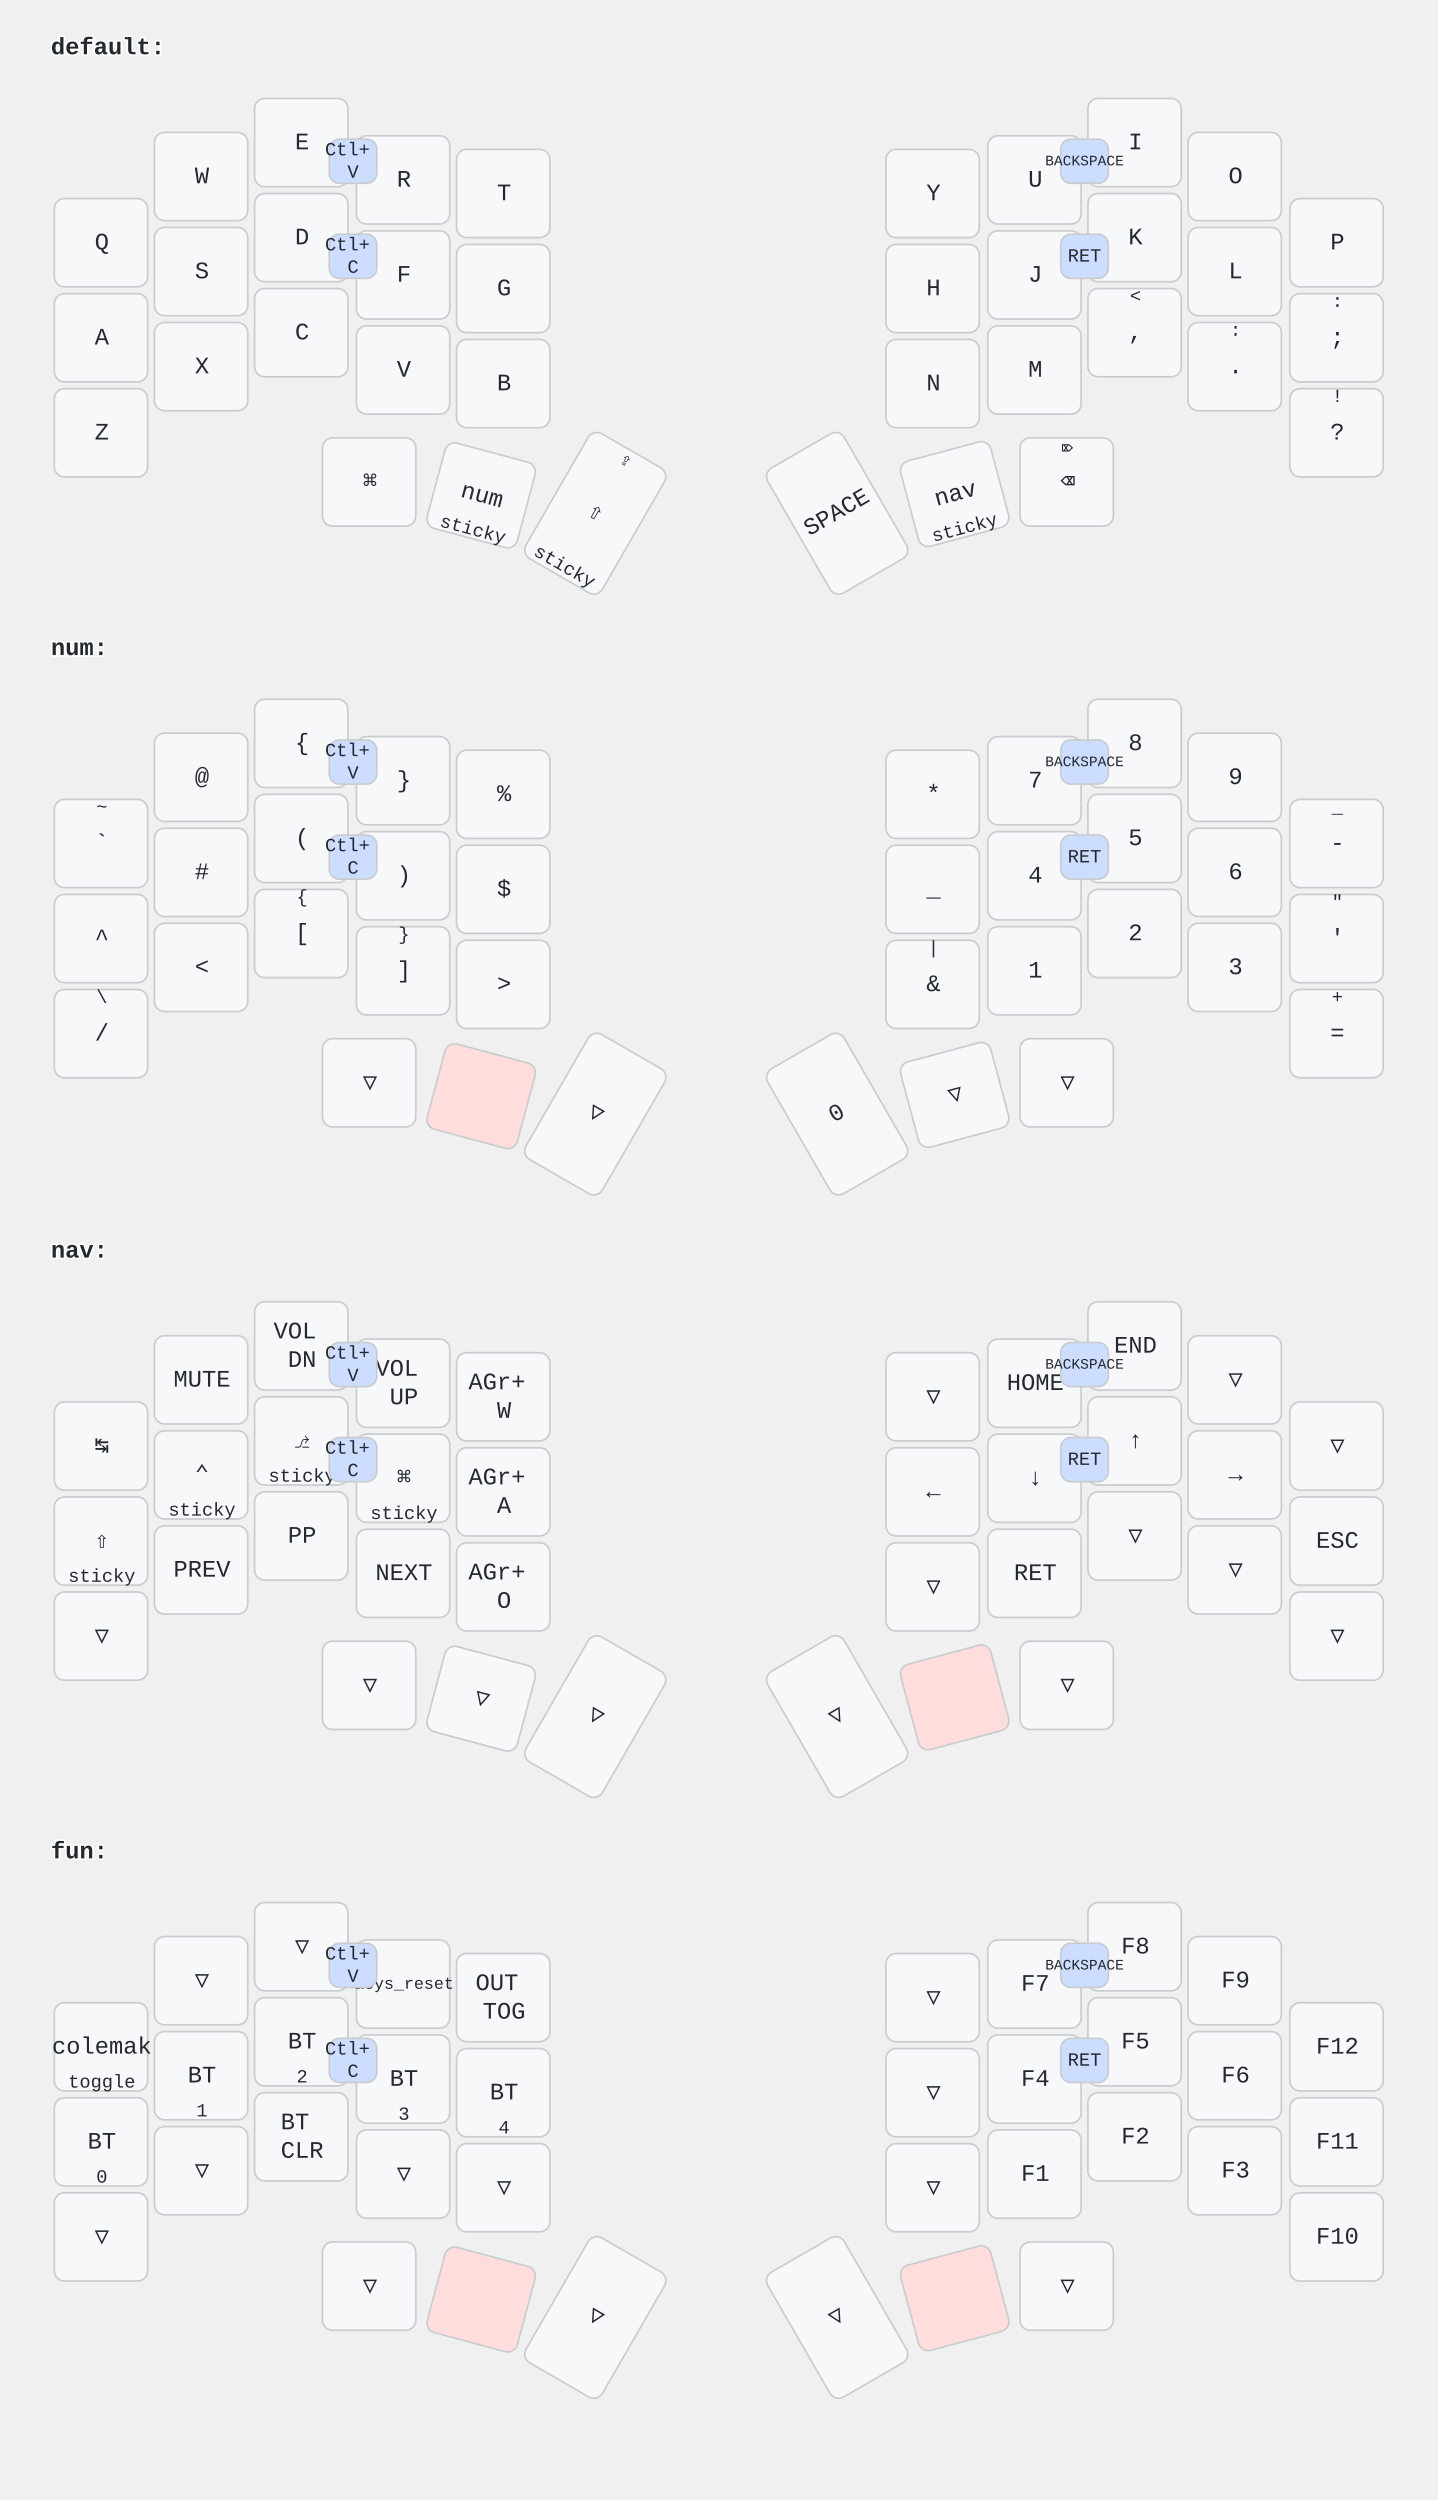
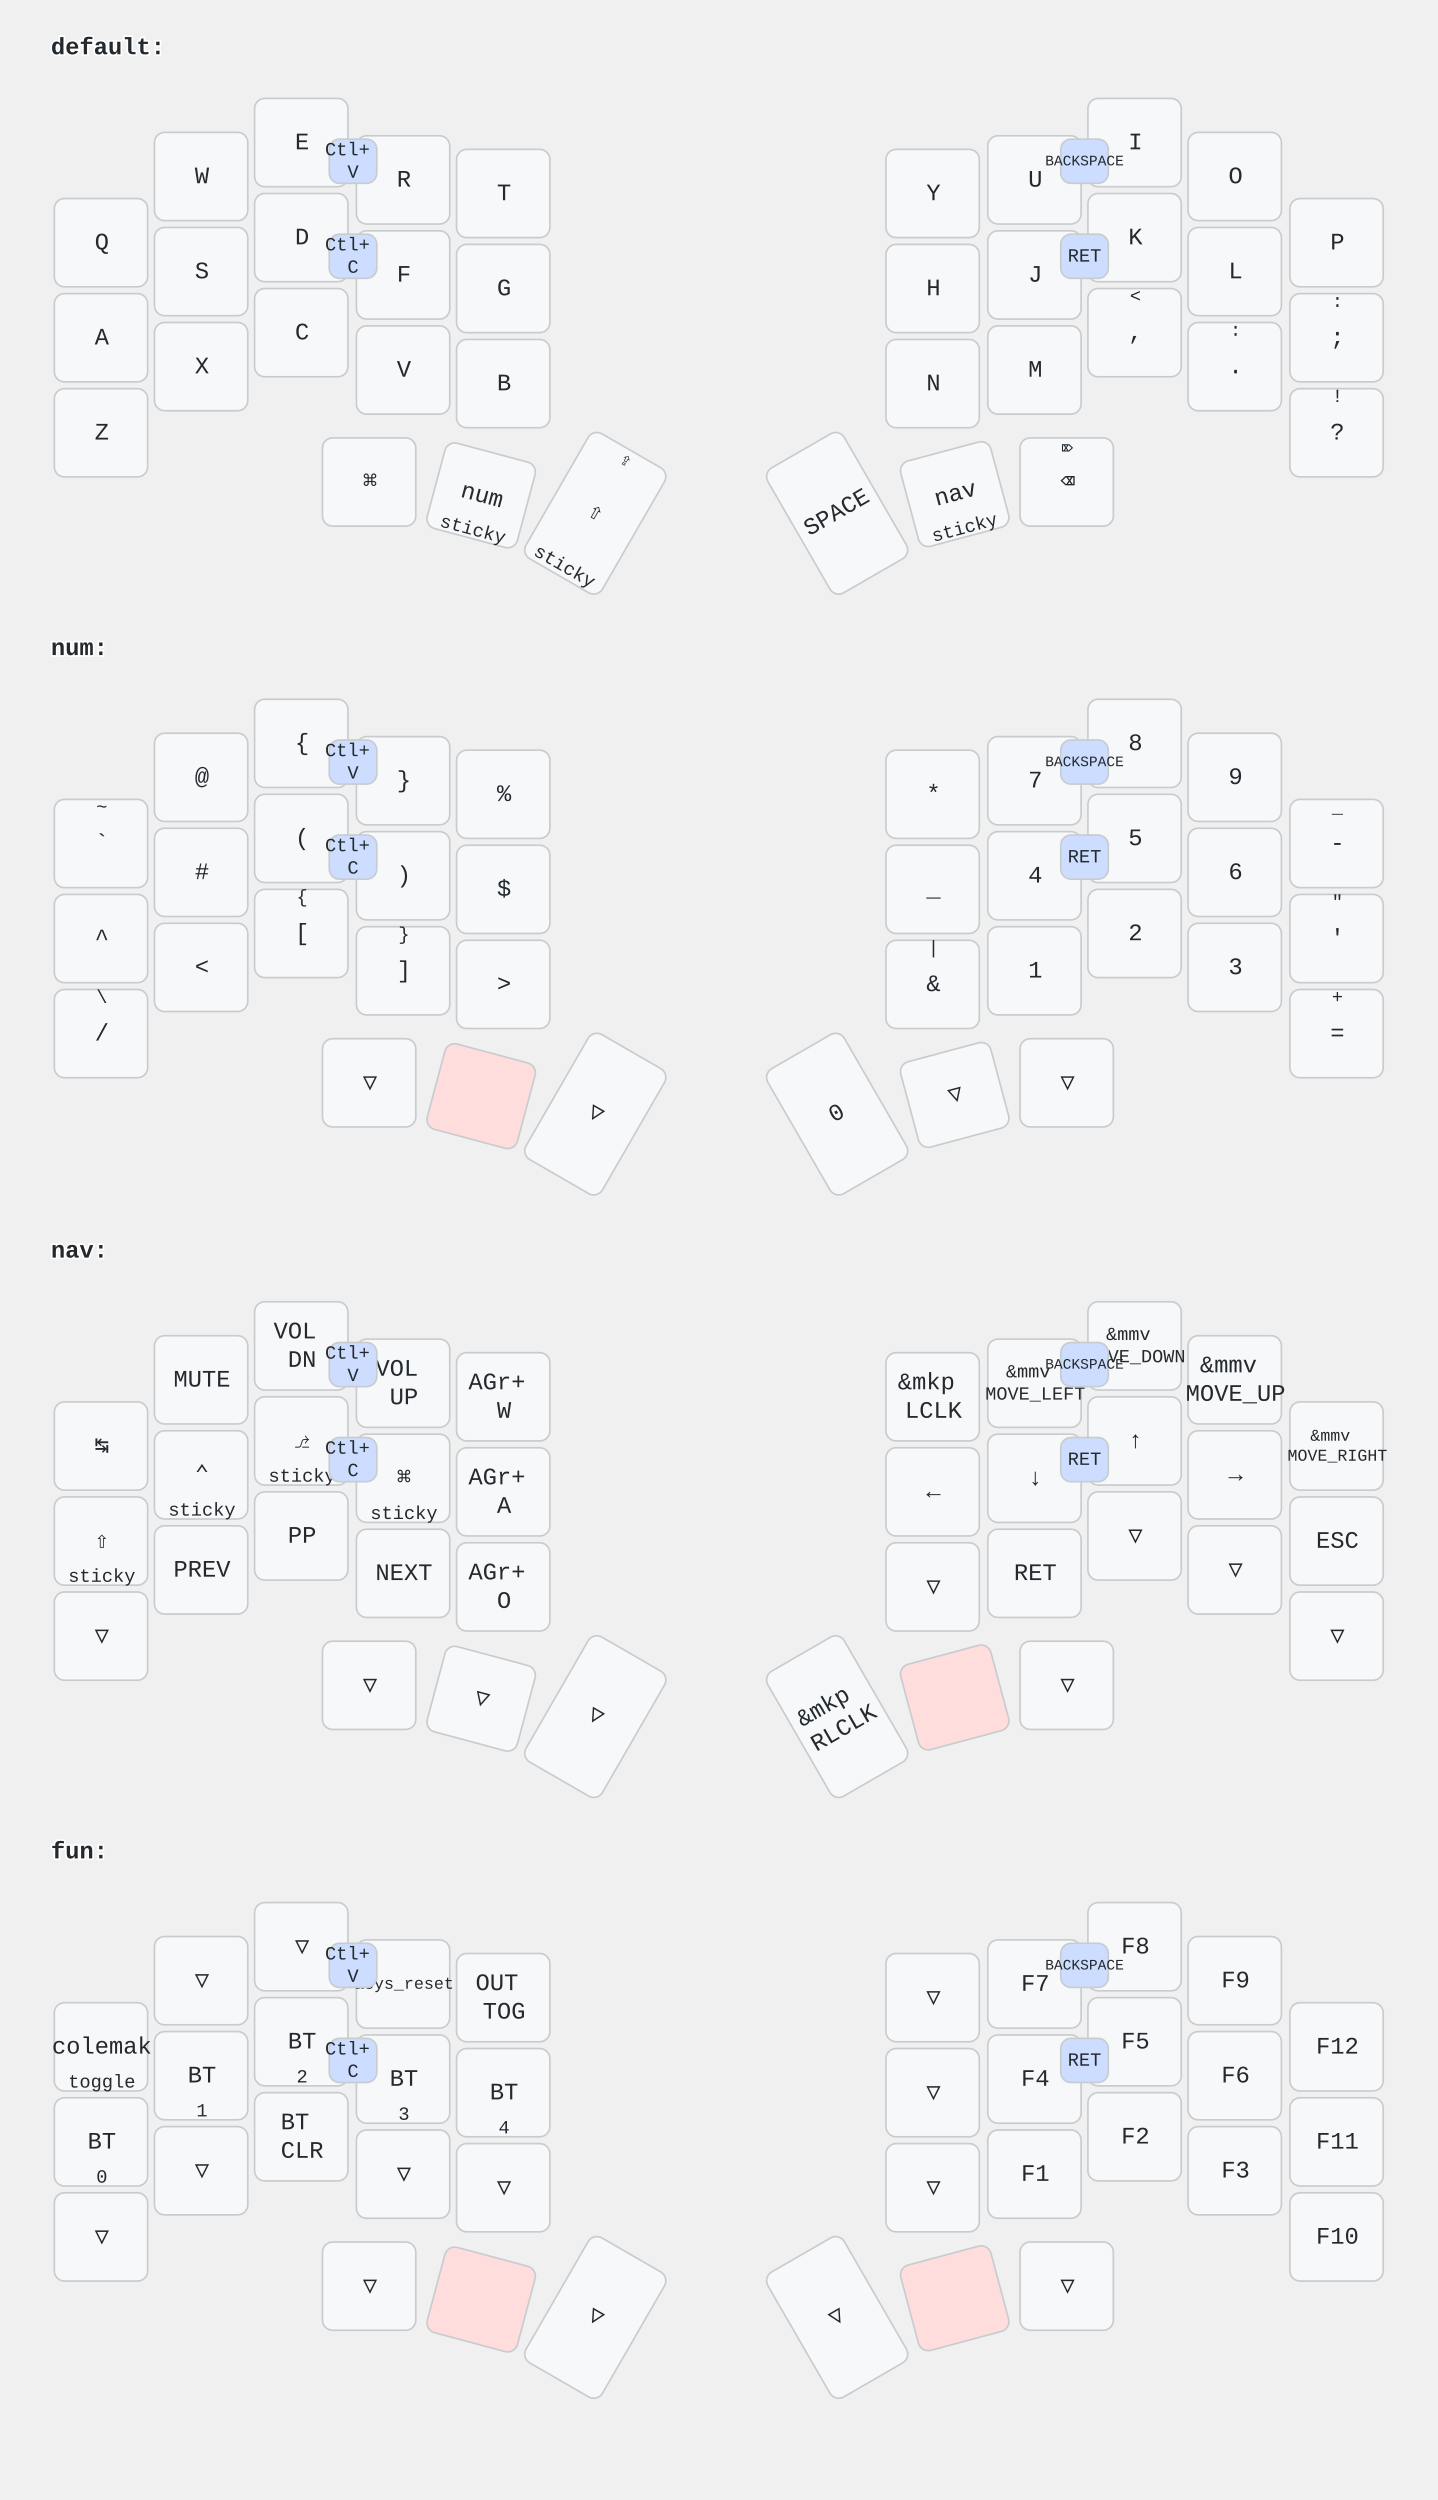
<svg xmlns="http://www.w3.org/2000/svg" width="847" height="1473" viewBox="0 0 847 1473" class="keymap">
  <style>/* font and background color specifications */
svg {
    font-family: SFMono-Regular,Consolas,Liberation Mono,Menlo,monospace;
    font-size: 14px;
    font-kerning: normal;
    text-rendering: optimizeLegibility;
    fill: #24292e;
}

/* default key styling */
rect {
    fill: #f6f8fa;
    stroke: #c9cccf;
    stroke-width: 1;
}

/* color accent for combo boxes */
rect.combo {
    fill: #cdf;
}

/* color accent for held keys */
rect.held, rect.combo.held {
    fill: #fdd;
}

/* color accent for ghost (optional) keys */
rect.ghost, rect.combo.ghost {
    fill: #ddd;
}

text {
    text-anchor: middle;
    dominant-baseline: middle;
}

/* styling for layer labels */
text.label {
    font-weight: bold;
    text-anchor: start;
    stroke: white;
    stroke-width: 2;
    paint-order: stroke;
}

/* styling for combo tap, and key hold/shifted label text */
text.combo, text.hold, text.shifted {
    font-size: 11px;
}

text.hold {
    text-anchor: middle;
    dominant-baseline: auto;
}

text.shifted {
    text-anchor: middle;
    dominant-baseline: hanging;
}

/* styling for hold/shifted label text in combo box */
text.combo.hold, text.combo.shifted {
    font-size: 8px;
}

/* styling for combo dendrons */
path {
    stroke-width: 1;
    stroke: gray;
    fill: none;
}
</style>
  <g transform="translate(30, 0)" class="layer-default">
    <text x="0" y="28" class="label" id="default">default:</text>
    <g transform="translate(0, 56)">
      <g transform="translate(30, 87)" class="key keypos-0">
        <rect rx="6" ry="6" x="-28" y="-26" width="55" height="52" class="key" />
        <text x="0" y="0" class="key tap">Q</text>
      </g>
      <g transform="translate(89, 48)" class="key keypos-1">
        <rect rx="6" ry="6" x="-28" y="-26" width="55" height="52" class="key" />
        <text x="0" y="0" class="key tap">W</text>
      </g>
      <g transform="translate(148, 28)" class="key keypos-2">
        <rect rx="6" ry="6" x="-28" y="-26" width="55" height="52" class="key" />
        <text x="0" y="0" class="key tap">E</text>
      </g>
      <g transform="translate(208, 50)" class="key keypos-3">
        <rect rx="6" ry="6" x="-28" y="-26" width="55" height="52" class="key" />
        <text x="0" y="0" class="key tap">R</text>
      </g>
      <g transform="translate(267, 58)" class="key keypos-4">
        <rect rx="6" ry="6" x="-28" y="-26" width="55" height="52" class="key" />
        <text x="0" y="0" class="key tap">T</text>
      </g>
      <g transform="translate(520, 58)" class="key keypos-5">
        <rect rx="6" ry="6" x="-28" y="-26" width="55" height="52" class="key" />
        <text x="0" y="0" class="key tap">Y</text>
      </g>
      <g transform="translate(580, 50)" class="key keypos-6">
        <rect rx="6" ry="6" x="-28" y="-26" width="55" height="52" class="key" />
        <text x="0" y="0" class="key tap">U</text>
      </g>
      <g transform="translate(639, 28)" class="key keypos-7">
        <rect rx="6" ry="6" x="-28" y="-26" width="55" height="52" class="key" />
        <text x="0" y="0" class="key tap">I</text>
      </g>
      <g transform="translate(698, 48)" class="key keypos-8">
        <rect rx="6" ry="6" x="-28" y="-26" width="55" height="52" class="key" />
        <text x="0" y="0" class="key tap">O</text>
      </g>
      <g transform="translate(758, 87)" class="key keypos-9">
        <rect rx="6" ry="6" x="-28" y="-26" width="55" height="52" class="key" />
        <text x="0" y="0" class="key tap">P</text>
      </g>
      <g transform="translate(30, 143)" class="key keypos-10">
        <rect rx="6" ry="6" x="-28" y="-26" width="55" height="52" class="key" />
        <text x="0" y="0" class="key tap">A</text>
      </g>
      <g transform="translate(89, 104)" class="key keypos-11">
        <rect rx="6" ry="6" x="-28" y="-26" width="55" height="52" class="key" />
        <text x="0" y="0" class="key tap">S</text>
      </g>
      <g transform="translate(148, 84)" class="key keypos-12">
        <rect rx="6" ry="6" x="-28" y="-26" width="55" height="52" class="key" />
        <text x="0" y="0" class="key tap">D</text>
      </g>
      <g transform="translate(208, 106)" class="key keypos-13">
        <rect rx="6" ry="6" x="-28" y="-26" width="55" height="52" class="key" />
        <text x="0" y="0" class="key tap">F</text>
      </g>
      <g transform="translate(267, 114)" class="key keypos-14">
        <rect rx="6" ry="6" x="-28" y="-26" width="55" height="52" class="key" />
        <text x="0" y="0" class="key tap">G</text>
      </g>
      <g transform="translate(520, 114)" class="key keypos-15">
        <rect rx="6" ry="6" x="-28" y="-26" width="55" height="52" class="key" />
        <text x="0" y="0" class="key tap">H</text>
      </g>
      <g transform="translate(580, 106)" class="key keypos-16">
        <rect rx="6" ry="6" x="-28" y="-26" width="55" height="52" class="key" />
        <text x="0" y="0" class="key tap">J</text>
      </g>
      <g transform="translate(639, 84)" class="key keypos-17">
        <rect rx="6" ry="6" x="-28" y="-26" width="55" height="52" class="key" />
        <text x="0" y="0" class="key tap">K</text>
      </g>
      <g transform="translate(698, 104)" class="key keypos-18">
        <rect rx="6" ry="6" x="-28" y="-26" width="55" height="52" class="key" />
        <text x="0" y="0" class="key tap">L</text>
      </g>
      <g transform="translate(758, 143)" class="key keypos-19">
        <rect rx="6" ry="6" x="-28" y="-26" width="55" height="52" class="key" />
        <text x="0" y="0" class="key tap">;</text>
        <text x="0" y="-24" class="key shifted">:</text>
      </g>
      <g transform="translate(30, 199)" class="key keypos-20">
        <rect rx="6" ry="6" x="-28" y="-26" width="55" height="52" class="key" />
        <text x="0" y="0" class="key tap">Z</text>
      </g>
      <g transform="translate(89, 160)" class="key keypos-21">
        <rect rx="6" ry="6" x="-28" y="-26" width="55" height="52" class="key" />
        <text x="0" y="0" class="key tap">X</text>
      </g>
      <g transform="translate(148, 140)" class="key keypos-22">
        <rect rx="6" ry="6" x="-28" y="-26" width="55" height="52" class="key" />
        <text x="0" y="0" class="key tap">C</text>
      </g>
      <g transform="translate(208, 162)" class="key keypos-23">
        <rect rx="6" ry="6" x="-28" y="-26" width="55" height="52" class="key" />
        <text x="0" y="0" class="key tap">V</text>
      </g>
      <g transform="translate(267, 170)" class="key keypos-24">
        <rect rx="6" ry="6" x="-28" y="-26" width="55" height="52" class="key" />
        <text x="0" y="0" class="key tap">B</text>
      </g>
      <g transform="translate(520, 170)" class="key keypos-25">
        <rect rx="6" ry="6" x="-28" y="-26" width="55" height="52" class="key" />
        <text x="0" y="0" class="key tap">N</text>
      </g>
      <g transform="translate(580, 162)" class="key keypos-26">
        <rect rx="6" ry="6" x="-28" y="-26" width="55" height="52" class="key" />
        <text x="0" y="0" class="key tap">M</text>
      </g>
      <g transform="translate(639, 140)" class="key keypos-27">
        <rect rx="6" ry="6" x="-28" y="-26" width="55" height="52" class="key" />
        <text x="0" y="0" class="key tap">,</text>
        <text x="0" y="-24" class="key shifted">&lt;</text>
      </g>
      <g transform="translate(698, 160)" class="key keypos-28">
        <rect rx="6" ry="6" x="-28" y="-26" width="55" height="52" class="key" />
        <text x="0" y="0" class="key tap">.</text>
        <text x="0" y="-24" class="key shifted">:</text>
      </g>
      <g transform="translate(758, 199)" class="key keypos-29">
        <rect rx="6" ry="6" x="-28" y="-26" width="55" height="52" class="key" />
        <text x="0" y="0" class="key tap">?</text>
        <text x="0" y="-24" class="key shifted">!</text>
      </g>
      <g transform="translate(188, 228)" class="key keypos-30">
        <rect rx="6" ry="6" x="-28" y="-26" width="55" height="52" class="key" />
        <text x="0" y="0" class="key tap">⌘</text>
      </g>
      <g transform="translate(254, 236) rotate(15.0)" class="key keypos-31">
        <rect rx="6" ry="6" x="-28" y="-26" width="55" height="52" class="key" />
        <a href="#num">
          <text x="0" y="0" class="key tap layer-activator">num</text>
        </a>
        <text x="0" y="24" class="key hold">sticky</text>
      </g>
      <g transform="translate(321, 246) rotate(30.0)" class="key keypos-32">
        <rect rx="6" ry="6" x="-26" y="-42" width="52" height="85" class="key" />
        <text x="0" y="0" class="key tap">⇧</text>
        <text x="0" y="40" class="key hold">sticky</text>
        <text x="0" y="-40" class="key shifted">⇪</text>
      </g>
      <g transform="translate(463, 246) rotate(-30.0)" class="key keypos-33">
        <rect rx="6" ry="6" x="-26" y="-42" width="52" height="85" class="key" />
        <text x="0" y="0" class="key tap">SPACE</text>
      </g>
      <g transform="translate(533, 235) rotate(-15.0)" class="key keypos-34">
        <rect rx="6" ry="6" x="-28" y="-26" width="55" height="52" class="key" />
        <a href="#nav">
          <text x="0" y="0" class="key tap layer-activator">nav</text>
        </a>
        <text x="0" y="24" class="key hold">sticky</text>
      </g>
      <g transform="translate(599, 228)" class="key keypos-35">
        <rect rx="6" ry="6" x="-28" y="-26" width="55" height="52" class="key" />
        <text x="0" y="0" class="key tap">⌫</text>
        <text x="0" y="-24" class="key shifted">⌦</text>
      </g>
      <g class="combo combopos-0">
        <rect rx="6" ry="6" x="595" y="82" width="28" height="26" class="combo" />
        <text x="609" y="95" class="combo tap">RET</text>
      </g>
      <g class="combo combopos-1">
        <rect rx="6" ry="6" x="595" y="26" width="28" height="26" class="combo" />
        <text x="609" y="39" class="combo tap">
          <tspan style="font-size: 78%">BACKSPACE</tspan>
        </text>
      </g>
      <g class="combo combopos-2">
        <rect rx="6" ry="6" x="164" y="82" width="28" height="26" class="combo" />
        <text x="178" y="95" class="combo tap">
          <tspan x="178" dy="-0.6em">Ctl+</tspan>
          <tspan x="178" dy="1.2em">C</tspan>
        </text>
      </g>
      <g class="combo combopos-3">
        <rect rx="6" ry="6" x="164" y="26" width="28" height="26" class="combo" />
        <text x="178" y="39" class="combo tap">
          <tspan x="178" dy="-0.6em">Ctl+</tspan>
          <tspan x="178" dy="1.2em">V</tspan>
        </text>
      </g>
    </g>
  </g>
  <g transform="translate(30, 354)" class="layer-num">
    <text x="0" y="28" class="label" id="num">num:</text>
    <g transform="translate(0, 56)">
      <g transform="translate(30, 87)" class="key keypos-0">
        <rect rx="6" ry="6" x="-28" y="-26" width="55" height="52" class="key" />
        <text x="0" y="0" class="key tap">`</text>
        <text x="0" y="-24" class="key shifted">~</text>
      </g>
      <g transform="translate(89, 48)" class="key keypos-1">
        <rect rx="6" ry="6" x="-28" y="-26" width="55" height="52" class="key" />
        <text x="0" y="0" class="key tap">@</text>
      </g>
      <g transform="translate(148, 28)" class="key keypos-2">
        <rect rx="6" ry="6" x="-28" y="-26" width="55" height="52" class="key" />
        <text x="0" y="0" class="key tap">{</text>
      </g>
      <g transform="translate(208, 50)" class="key keypos-3">
        <rect rx="6" ry="6" x="-28" y="-26" width="55" height="52" class="key" />
        <text x="0" y="0" class="key tap">}</text>
      </g>
      <g transform="translate(267, 58)" class="key keypos-4">
        <rect rx="6" ry="6" x="-28" y="-26" width="55" height="52" class="key" />
        <text x="0" y="0" class="key tap">%</text>
      </g>
      <g transform="translate(520, 58)" class="key keypos-5">
        <rect rx="6" ry="6" x="-28" y="-26" width="55" height="52" class="key" />
        <text x="0" y="0" class="key tap">*</text>
      </g>
      <g transform="translate(580, 50)" class="key keypos-6">
        <rect rx="6" ry="6" x="-28" y="-26" width="55" height="52" class="key" />
        <text x="0" y="0" class="key tap">7</text>
      </g>
      <g transform="translate(639, 28)" class="key keypos-7">
        <rect rx="6" ry="6" x="-28" y="-26" width="55" height="52" class="key" />
        <text x="0" y="0" class="key tap">8</text>
      </g>
      <g transform="translate(698, 48)" class="key keypos-8">
        <rect rx="6" ry="6" x="-28" y="-26" width="55" height="52" class="key" />
        <text x="0" y="0" class="key tap">9</text>
      </g>
      <g transform="translate(758, 87)" class="key keypos-9">
        <rect rx="6" ry="6" x="-28" y="-26" width="55" height="52" class="key" />
        <text x="0" y="0" class="key tap">-</text>
        <text x="0" y="-24" class="key shifted">_</text>
      </g>
      <g transform="translate(30, 143)" class="key keypos-10">
        <rect rx="6" ry="6" x="-28" y="-26" width="55" height="52" class="key" />
        <text x="0" y="0" class="key tap">^</text>
      </g>
      <g transform="translate(89, 104)" class="key keypos-11">
        <rect rx="6" ry="6" x="-28" y="-26" width="55" height="52" class="key" />
        <text x="0" y="0" class="key tap">#</text>
      </g>
      <g transform="translate(148, 84)" class="key keypos-12">
        <rect rx="6" ry="6" x="-28" y="-26" width="55" height="52" class="key" />
        <text x="0" y="0" class="key tap">(</text>
      </g>
      <g transform="translate(208, 106)" class="key keypos-13">
        <rect rx="6" ry="6" x="-28" y="-26" width="55" height="52" class="key" />
        <text x="0" y="0" class="key tap">)</text>
      </g>
      <g transform="translate(267, 114)" class="key keypos-14">
        <rect rx="6" ry="6" x="-28" y="-26" width="55" height="52" class="key" />
        <text x="0" y="0" class="key tap">$</text>
      </g>
      <g transform="translate(520, 114)" class="key keypos-15">
        <rect rx="6" ry="6" x="-28" y="-26" width="55" height="52" class="key" />
        <text x="0" y="0" class="key tap">_</text>
      </g>
      <g transform="translate(580, 106)" class="key keypos-16">
        <rect rx="6" ry="6" x="-28" y="-26" width="55" height="52" class="key" />
        <text x="0" y="0" class="key tap">4</text>
      </g>
      <g transform="translate(639, 84)" class="key keypos-17">
        <rect rx="6" ry="6" x="-28" y="-26" width="55" height="52" class="key" />
        <text x="0" y="0" class="key tap">5</text>
      </g>
      <g transform="translate(698, 104)" class="key keypos-18">
        <rect rx="6" ry="6" x="-28" y="-26" width="55" height="52" class="key" />
        <text x="0" y="0" class="key tap">6</text>
      </g>
      <g transform="translate(758, 143)" class="key keypos-19">
        <rect rx="6" ry="6" x="-28" y="-26" width="55" height="52" class="key" />
        <text x="0" y="0" class="key tap">'</text>
        <text x="0" y="-24" class="key shifted">"</text>
      </g>
      <g transform="translate(30, 199)" class="key keypos-20">
        <rect rx="6" ry="6" x="-28" y="-26" width="55" height="52" class="key" />
        <text x="0" y="0" class="key tap">/</text>
        <text x="0" y="-24" class="key shifted">\</text>
      </g>
      <g transform="translate(89, 160)" class="key keypos-21">
        <rect rx="6" ry="6" x="-28" y="-26" width="55" height="52" class="key" />
        <text x="0" y="0" class="key tap">&lt;</text>
      </g>
      <g transform="translate(148, 140)" class="key keypos-22">
        <rect rx="6" ry="6" x="-28" y="-26" width="55" height="52" class="key" />
        <text x="0" y="0" class="key tap">[</text>
        <text x="0" y="-24" class="key shifted">{</text>
      </g>
      <g transform="translate(208, 162)" class="key keypos-23">
        <rect rx="6" ry="6" x="-28" y="-26" width="55" height="52" class="key" />
        <text x="0" y="0" class="key tap">]</text>
        <text x="0" y="-24" class="key shifted">}</text>
      </g>
      <g transform="translate(267, 170)" class="key keypos-24">
        <rect rx="6" ry="6" x="-28" y="-26" width="55" height="52" class="key" />
        <text x="0" y="0" class="key tap">&gt;</text>
      </g>
      <g transform="translate(520, 170)" class="key keypos-25">
        <rect rx="6" ry="6" x="-28" y="-26" width="55" height="52" class="key" />
        <text x="0" y="0" class="key tap">&amp;</text>
        <text x="0" y="-24" class="key shifted">|</text>
      </g>
      <g transform="translate(580, 162)" class="key keypos-26">
        <rect rx="6" ry="6" x="-28" y="-26" width="55" height="52" class="key" />
        <text x="0" y="0" class="key tap">1</text>
      </g>
      <g transform="translate(639, 140)" class="key keypos-27">
        <rect rx="6" ry="6" x="-28" y="-26" width="55" height="52" class="key" />
        <text x="0" y="0" class="key tap">2</text>
      </g>
      <g transform="translate(698, 160)" class="key keypos-28">
        <rect rx="6" ry="6" x="-28" y="-26" width="55" height="52" class="key" />
        <text x="0" y="0" class="key tap">3</text>
      </g>
      <g transform="translate(758, 199)" class="key keypos-29">
        <rect rx="6" ry="6" x="-28" y="-26" width="55" height="52" class="key" />
        <text x="0" y="0" class="key tap">=</text>
        <text x="0" y="-24" class="key shifted">+</text>
      </g>
      <g transform="translate(188, 228)" class="key trans keypos-30">
        <rect rx="6" ry="6" x="-28" y="-26" width="55" height="52" class="key trans" />
        <text x="0" y="0" class="key trans tap">▽</text>
      </g>
      <g transform="translate(254, 236) rotate(15.0)" class="key held keypos-31">
        <rect rx="6" ry="6" x="-28" y="-26" width="55" height="52" class="key held" />
      </g>
      <g transform="translate(321, 246) rotate(30.0)" class="key trans keypos-32">
        <rect rx="6" ry="6" x="-26" y="-42" width="52" height="85" class="key trans" />
        <text x="0" y="0" class="key trans tap">▽</text>
      </g>
      <g transform="translate(463, 246) rotate(-30.0)" class="key keypos-33">
        <rect rx="6" ry="6" x="-26" y="-42" width="52" height="85" class="key" />
        <text x="0" y="0" class="key tap">0</text>
      </g>
      <g transform="translate(533, 235) rotate(-15.0)" class="key trans keypos-34">
        <rect rx="6" ry="6" x="-28" y="-26" width="55" height="52" class="key trans" />
        <text x="0" y="0" class="key trans tap">▽</text>
      </g>
      <g transform="translate(599, 228)" class="key trans keypos-35">
        <rect rx="6" ry="6" x="-28" y="-26" width="55" height="52" class="key trans" />
        <text x="0" y="0" class="key trans tap">▽</text>
      </g>
      <g class="combo combopos-0">
        <rect rx="6" ry="6" x="595" y="82" width="28" height="26" class="combo" />
        <text x="609" y="95" class="combo tap">RET</text>
      </g>
      <g class="combo combopos-1">
        <rect rx="6" ry="6" x="595" y="26" width="28" height="26" class="combo" />
        <text x="609" y="39" class="combo tap">
          <tspan style="font-size: 78%">BACKSPACE</tspan>
        </text>
      </g>
      <g class="combo combopos-2">
        <rect rx="6" ry="6" x="164" y="82" width="28" height="26" class="combo" />
        <text x="178" y="95" class="combo tap">
          <tspan x="178" dy="-0.6em">Ctl+</tspan>
          <tspan x="178" dy="1.2em">C</tspan>
        </text>
      </g>
      <g class="combo combopos-3">
        <rect rx="6" ry="6" x="164" y="26" width="28" height="26" class="combo" />
        <text x="178" y="39" class="combo tap">
          <tspan x="178" dy="-0.6em">Ctl+</tspan>
          <tspan x="178" dy="1.2em">V</tspan>
        </text>
      </g>
    </g>
  </g>
  <g transform="translate(30, 709)" class="layer-nav">
    <text x="0" y="28" class="label" id="nav">nav:</text>
    <g transform="translate(0, 56)">
      <g transform="translate(30, 87)" class="key keypos-0">
        <rect rx="6" ry="6" x="-28" y="-26" width="55" height="52" class="key" />
        <text x="0" y="0" class="key tap">↹</text>
      </g>
      <g transform="translate(89, 48)" class="key keypos-1">
        <rect rx="6" ry="6" x="-28" y="-26" width="55" height="52" class="key" />
        <text x="0" y="0" class="key tap">MUTE</text>
      </g>
      <g transform="translate(148, 28)" class="key keypos-2">
        <rect rx="6" ry="6" x="-28" y="-26" width="55" height="52" class="key" />
        <text x="0" y="0" class="key tap">
          <tspan x="0" dy="-0.6em">VOL</tspan>
          <tspan x="0" dy="1.2em">DN</tspan>
        </text>
      </g>
      <g transform="translate(208, 50)" class="key keypos-3">
        <rect rx="6" ry="6" x="-28" y="-26" width="55" height="52" class="key" />
        <text x="0" y="0" class="key tap">
          <tspan x="0" dy="-0.6em">VOL</tspan>
          <tspan x="0" dy="1.2em">UP</tspan>
        </text>
      </g>
      <g transform="translate(267, 58)" class="key keypos-4">
        <rect rx="6" ry="6" x="-28" y="-26" width="55" height="52" class="key" />
        <text x="0" y="0" class="key tap">
          <tspan x="0" dy="-0.6em">AGr+</tspan>
          <tspan x="0" dy="1.2em">W</tspan>
        </text>
      </g>
-       <g transform="translate(520, 58)" class="key trans keypos-5">
-         <rect rx="6" ry="6" x="-28" y="-26" width="55" height="52" class="key trans" />
-         <text x="0" y="0" class="key trans tap">▽</text>
+       <g transform="translate(520, 58)" class="key keypos-5">
+         <rect rx="6" ry="6" x="-28" y="-26" width="55" height="52" class="key" />
+         <text x="0" y="0" class="key tap">
+           <tspan x="0" dy="-0.6em">&amp;mkp</tspan>
+           <tspan x="0" dy="1.2em">LCLK</tspan>
+         </text>
      </g>
      <g transform="translate(580, 50)" class="key keypos-6">
        <rect rx="6" ry="6" x="-28" y="-26" width="55" height="52" class="key" />
-         <text x="0" y="0" class="key tap">HOME</text>
+         <text x="0" y="0" class="key tap">
+           <tspan x="0" dy="-0.6em" style="font-size: 78%">&amp;mmv</tspan>
+           <tspan x="0" dy="1.2em" style="font-size: 78%">MOVE_LEFT</tspan>
+         </text>
      </g>
      <g transform="translate(639, 28)" class="key keypos-7">
        <rect rx="6" ry="6" x="-28" y="-26" width="55" height="52" class="key" />
-         <text x="0" y="0" class="key tap">END</text>
-       </g>
-       <g transform="translate(698, 48)" class="key trans keypos-8">
-         <rect rx="6" ry="6" x="-28" y="-26" width="55" height="52" class="key trans" />
-         <text x="0" y="0" class="key trans tap">▽</text>
-       </g>
-       <g transform="translate(758, 87)" class="key trans keypos-9">
-         <rect rx="6" ry="6" x="-28" y="-26" width="55" height="52" class="key trans" />
-         <text x="0" y="0" class="key trans tap">▽</text>
+         <text x="0" y="0" class="key tap">
+           <tspan x="0" dy="-0.6em" style="font-size: 78%">&amp;mmv</tspan>
+           <tspan x="0" dy="1.2em" style="font-size: 78%">MOVE_DOWN</tspan>
+         </text>
+       </g>
+       <g transform="translate(698, 48)" class="key keypos-8">
+         <rect rx="6" ry="6" x="-28" y="-26" width="55" height="52" class="key" />
+         <text x="0" y="0" class="key tap">
+           <tspan x="0" dy="-0.6em">&amp;mmv</tspan>
+           <tspan x="0" dy="1.2em">MOVE_UP</tspan>
+         </text>
+       </g>
+       <g transform="translate(758, 87)" class="key keypos-9">
+         <rect rx="6" ry="6" x="-28" y="-26" width="55" height="52" class="key" />
+         <text x="0" y="0" class="key tap">
+           <tspan x="0" dy="-0.6em" style="font-size: 70%">&amp;mmv</tspan>
+           <tspan x="0" dy="1.2em" style="font-size: 70%">MOVE_RIGHT</tspan>
+         </text>
      </g>
      <g transform="translate(30, 143)" class="key keypos-10">
        <rect rx="6" ry="6" x="-28" y="-26" width="55" height="52" class="key" />
        <text x="0" y="0" class="key tap">⇧</text>
        <text x="0" y="24" class="key hold">sticky</text>
      </g>
      <g transform="translate(89, 104)" class="key keypos-11">
        <rect rx="6" ry="6" x="-28" y="-26" width="55" height="52" class="key" />
        <text x="0" y="0" class="key tap">⌃</text>
        <text x="0" y="24" class="key hold">sticky</text>
      </g>
      <g transform="translate(148, 84)" class="key keypos-12">
        <rect rx="6" ry="6" x="-28" y="-26" width="55" height="52" class="key" />
        <text x="0" y="0" class="key tap">⎇</text>
        <text x="0" y="24" class="key hold">sticky</text>
      </g>
      <g transform="translate(208, 106)" class="key keypos-13">
        <rect rx="6" ry="6" x="-28" y="-26" width="55" height="52" class="key" />
        <text x="0" y="0" class="key tap">⌘</text>
        <text x="0" y="24" class="key hold">sticky</text>
      </g>
      <g transform="translate(267, 114)" class="key keypos-14">
        <rect rx="6" ry="6" x="-28" y="-26" width="55" height="52" class="key" />
        <text x="0" y="0" class="key tap">
          <tspan x="0" dy="-0.6em">AGr+</tspan>
          <tspan x="0" dy="1.2em">A</tspan>
        </text>
      </g>
      <g transform="translate(520, 114)" class="key keypos-15">
        <rect rx="6" ry="6" x="-28" y="-26" width="55" height="52" class="key" />
        <text x="0" y="0" class="key tap">←</text>
      </g>
      <g transform="translate(580, 106)" class="key keypos-16">
        <rect rx="6" ry="6" x="-28" y="-26" width="55" height="52" class="key" />
        <text x="0" y="0" class="key tap">↓</text>
      </g>
      <g transform="translate(639, 84)" class="key keypos-17">
        <rect rx="6" ry="6" x="-28" y="-26" width="55" height="52" class="key" />
        <text x="0" y="0" class="key tap">↑</text>
      </g>
      <g transform="translate(698, 104)" class="key keypos-18">
        <rect rx="6" ry="6" x="-28" y="-26" width="55" height="52" class="key" />
        <text x="0" y="0" class="key tap">→</text>
      </g>
      <g transform="translate(758, 143)" class="key keypos-19">
        <rect rx="6" ry="6" x="-28" y="-26" width="55" height="52" class="key" />
        <text x="0" y="0" class="key tap">ESC</text>
      </g>
      <g transform="translate(30, 199)" class="key trans keypos-20">
        <rect rx="6" ry="6" x="-28" y="-26" width="55" height="52" class="key trans" />
        <text x="0" y="0" class="key trans tap">▽</text>
      </g>
      <g transform="translate(89, 160)" class="key keypos-21">
        <rect rx="6" ry="6" x="-28" y="-26" width="55" height="52" class="key" />
        <text x="0" y="0" class="key tap">PREV</text>
      </g>
      <g transform="translate(148, 140)" class="key keypos-22">
        <rect rx="6" ry="6" x="-28" y="-26" width="55" height="52" class="key" />
        <text x="0" y="0" class="key tap">PP</text>
      </g>
      <g transform="translate(208, 162)" class="key keypos-23">
        <rect rx="6" ry="6" x="-28" y="-26" width="55" height="52" class="key" />
        <text x="0" y="0" class="key tap">NEXT</text>
      </g>
      <g transform="translate(267, 170)" class="key keypos-24">
        <rect rx="6" ry="6" x="-28" y="-26" width="55" height="52" class="key" />
        <text x="0" y="0" class="key tap">
          <tspan x="0" dy="-0.6em">AGr+</tspan>
          <tspan x="0" dy="1.2em">O</tspan>
        </text>
      </g>
      <g transform="translate(520, 170)" class="key trans keypos-25">
        <rect rx="6" ry="6" x="-28" y="-26" width="55" height="52" class="key trans" />
        <text x="0" y="0" class="key trans tap">▽</text>
      </g>
      <g transform="translate(580, 162)" class="key keypos-26">
        <rect rx="6" ry="6" x="-28" y="-26" width="55" height="52" class="key" />
        <text x="0" y="0" class="key tap">RET</text>
      </g>
      <g transform="translate(639, 140)" class="key trans keypos-27">
        <rect rx="6" ry="6" x="-28" y="-26" width="55" height="52" class="key trans" />
        <text x="0" y="0" class="key trans tap">▽</text>
      </g>
      <g transform="translate(698, 160)" class="key trans keypos-28">
        <rect rx="6" ry="6" x="-28" y="-26" width="55" height="52" class="key trans" />
        <text x="0" y="0" class="key trans tap">▽</text>
      </g>
      <g transform="translate(758, 199)" class="key trans keypos-29">
        <rect rx="6" ry="6" x="-28" y="-26" width="55" height="52" class="key trans" />
        <text x="0" y="0" class="key trans tap">▽</text>
      </g>
      <g transform="translate(188, 228)" class="key trans keypos-30">
        <rect rx="6" ry="6" x="-28" y="-26" width="55" height="52" class="key trans" />
        <text x="0" y="0" class="key trans tap">▽</text>
      </g>
      <g transform="translate(254, 236) rotate(15.0)" class="key trans keypos-31">
        <rect rx="6" ry="6" x="-28" y="-26" width="55" height="52" class="key trans" />
        <text x="0" y="0" class="key trans tap">▽</text>
      </g>
      <g transform="translate(321, 246) rotate(30.0)" class="key trans keypos-32">
        <rect rx="6" ry="6" x="-26" y="-42" width="52" height="85" class="key trans" />
        <text x="0" y="0" class="key trans tap">▽</text>
      </g>
-       <g transform="translate(463, 246) rotate(-30.0)" class="key trans keypos-33">
-         <rect rx="6" ry="6" x="-26" y="-42" width="52" height="85" class="key trans" />
-         <text x="0" y="0" class="key trans tap">▽</text>
+       <g transform="translate(463, 246) rotate(-30.0)" class="key keypos-33">
+         <rect rx="6" ry="6" x="-26" y="-42" width="52" height="85" class="key" />
+         <text x="0" y="0" class="key tap">
+           <tspan x="0" dy="-0.6em">&amp;mkp</tspan>
+           <tspan x="0" dy="1.2em">RLCLK</tspan>
+         </text>
      </g>
      <g transform="translate(533, 235) rotate(-15.0)" class="key held keypos-34">
        <rect rx="6" ry="6" x="-28" y="-26" width="55" height="52" class="key held" />
      </g>
      <g transform="translate(599, 228)" class="key trans keypos-35">
        <rect rx="6" ry="6" x="-28" y="-26" width="55" height="52" class="key trans" />
        <text x="0" y="0" class="key trans tap">▽</text>
      </g>
      <g class="combo combopos-0">
        <rect rx="6" ry="6" x="595" y="82" width="28" height="26" class="combo" />
        <text x="609" y="95" class="combo tap">RET</text>
      </g>
      <g class="combo combopos-1">
        <rect rx="6" ry="6" x="595" y="26" width="28" height="26" class="combo" />
        <text x="609" y="39" class="combo tap">
          <tspan style="font-size: 78%">BACKSPACE</tspan>
        </text>
      </g>
      <g class="combo combopos-2">
        <rect rx="6" ry="6" x="164" y="82" width="28" height="26" class="combo" />
        <text x="178" y="95" class="combo tap">
          <tspan x="178" dy="-0.6em">Ctl+</tspan>
          <tspan x="178" dy="1.2em">C</tspan>
        </text>
      </g>
      <g class="combo combopos-3">
        <rect rx="6" ry="6" x="164" y="26" width="28" height="26" class="combo" />
        <text x="178" y="39" class="combo tap">
          <tspan x="178" dy="-0.6em">Ctl+</tspan>
          <tspan x="178" dy="1.2em">V</tspan>
        </text>
      </g>
    </g>
  </g>
  <g transform="translate(30, 1063)" class="layer-fun">
    <text x="0" y="28" class="label" id="fun">fun:</text>
    <g transform="translate(0, 56)">
      <g transform="translate(30, 87)" class="key keypos-0">
        <rect rx="6" ry="6" x="-28" y="-26" width="55" height="52" class="key" />
        <text x="0" y="0" class="key tap">colemak</text>
        <text x="0" y="24" class="key hold">toggle</text>
      </g>
      <g transform="translate(89, 48)" class="key trans keypos-1">
        <rect rx="6" ry="6" x="-28" y="-26" width="55" height="52" class="key trans" />
        <text x="0" y="0" class="key trans tap">▽</text>
      </g>
      <g transform="translate(148, 28)" class="key trans keypos-2">
        <rect rx="6" ry="6" x="-28" y="-26" width="55" height="52" class="key trans" />
        <text x="0" y="0" class="key trans tap">▽</text>
      </g>
      <g transform="translate(208, 50)" class="key keypos-3">
        <rect rx="6" ry="6" x="-28" y="-26" width="55" height="52" class="key" />
        <text x="0" y="0" class="key tap">
          <tspan style="font-size: 70%">&amp;sys_reset</tspan>
        </text>
      </g>
      <g transform="translate(267, 58)" class="key keypos-4">
        <rect rx="6" ry="6" x="-28" y="-26" width="55" height="52" class="key" />
        <text x="0" y="0" class="key tap">
          <tspan x="0" dy="-0.6em">OUT</tspan>
          <tspan x="0" dy="1.2em">TOG</tspan>
        </text>
      </g>
      <g transform="translate(520, 58)" class="key trans keypos-5">
        <rect rx="6" ry="6" x="-28" y="-26" width="55" height="52" class="key trans" />
        <text x="0" y="0" class="key trans tap">▽</text>
      </g>
      <g transform="translate(580, 50)" class="key keypos-6">
        <rect rx="6" ry="6" x="-28" y="-26" width="55" height="52" class="key" />
        <text x="0" y="0" class="key tap">F7</text>
      </g>
      <g transform="translate(639, 28)" class="key keypos-7">
        <rect rx="6" ry="6" x="-28" y="-26" width="55" height="52" class="key" />
        <text x="0" y="0" class="key tap">F8</text>
      </g>
      <g transform="translate(698, 48)" class="key keypos-8">
        <rect rx="6" ry="6" x="-28" y="-26" width="55" height="52" class="key" />
        <text x="0" y="0" class="key tap">F9</text>
      </g>
      <g transform="translate(758, 87)" class="key keypos-9">
        <rect rx="6" ry="6" x="-28" y="-26" width="55" height="52" class="key" />
        <text x="0" y="0" class="key tap">F12</text>
      </g>
      <g transform="translate(30, 143)" class="key keypos-10">
        <rect rx="6" ry="6" x="-28" y="-26" width="55" height="52" class="key" />
        <text x="0" y="0" class="key tap">BT</text>
        <text x="0" y="24" class="key hold">0</text>
      </g>
      <g transform="translate(89, 104)" class="key keypos-11">
        <rect rx="6" ry="6" x="-28" y="-26" width="55" height="52" class="key" />
        <text x="0" y="0" class="key tap">BT</text>
        <text x="0" y="24" class="key hold">1</text>
      </g>
      <g transform="translate(148, 84)" class="key keypos-12">
        <rect rx="6" ry="6" x="-28" y="-26" width="55" height="52" class="key" />
        <text x="0" y="0" class="key tap">BT</text>
        <text x="0" y="24" class="key hold">2</text>
      </g>
      <g transform="translate(208, 106)" class="key keypos-13">
        <rect rx="6" ry="6" x="-28" y="-26" width="55" height="52" class="key" />
        <text x="0" y="0" class="key tap">BT</text>
        <text x="0" y="24" class="key hold">3</text>
      </g>
      <g transform="translate(267, 114)" class="key keypos-14">
        <rect rx="6" ry="6" x="-28" y="-26" width="55" height="52" class="key" />
        <text x="0" y="0" class="key tap">BT</text>
        <text x="0" y="24" class="key hold">4</text>
      </g>
      <g transform="translate(520, 114)" class="key trans keypos-15">
        <rect rx="6" ry="6" x="-28" y="-26" width="55" height="52" class="key trans" />
        <text x="0" y="0" class="key trans tap">▽</text>
      </g>
      <g transform="translate(580, 106)" class="key keypos-16">
        <rect rx="6" ry="6" x="-28" y="-26" width="55" height="52" class="key" />
        <text x="0" y="0" class="key tap">F4</text>
      </g>
      <g transform="translate(639, 84)" class="key keypos-17">
        <rect rx="6" ry="6" x="-28" y="-26" width="55" height="52" class="key" />
        <text x="0" y="0" class="key tap">F5</text>
      </g>
      <g transform="translate(698, 104)" class="key keypos-18">
        <rect rx="6" ry="6" x="-28" y="-26" width="55" height="52" class="key" />
        <text x="0" y="0" class="key tap">F6</text>
      </g>
      <g transform="translate(758, 143)" class="key keypos-19">
        <rect rx="6" ry="6" x="-28" y="-26" width="55" height="52" class="key" />
        <text x="0" y="0" class="key tap">F11</text>
      </g>
      <g transform="translate(30, 199)" class="key trans keypos-20">
        <rect rx="6" ry="6" x="-28" y="-26" width="55" height="52" class="key trans" />
        <text x="0" y="0" class="key trans tap">▽</text>
      </g>
      <g transform="translate(89, 160)" class="key trans keypos-21">
        <rect rx="6" ry="6" x="-28" y="-26" width="55" height="52" class="key trans" />
        <text x="0" y="0" class="key trans tap">▽</text>
      </g>
      <g transform="translate(148, 140)" class="key keypos-22">
        <rect rx="6" ry="6" x="-28" y="-26" width="55" height="52" class="key" />
        <text x="0" y="0" class="key tap">
          <tspan x="0" dy="-0.6em">BT</tspan>
          <tspan x="0" dy="1.2em">CLR</tspan>
        </text>
      </g>
      <g transform="translate(208, 162)" class="key trans keypos-23">
        <rect rx="6" ry="6" x="-28" y="-26" width="55" height="52" class="key trans" />
        <text x="0" y="0" class="key trans tap">▽</text>
      </g>
      <g transform="translate(267, 170)" class="key trans keypos-24">
        <rect rx="6" ry="6" x="-28" y="-26" width="55" height="52" class="key trans" />
        <text x="0" y="0" class="key trans tap">▽</text>
      </g>
      <g transform="translate(520, 170)" class="key trans keypos-25">
        <rect rx="6" ry="6" x="-28" y="-26" width="55" height="52" class="key trans" />
        <text x="0" y="0" class="key trans tap">▽</text>
      </g>
      <g transform="translate(580, 162)" class="key keypos-26">
        <rect rx="6" ry="6" x="-28" y="-26" width="55" height="52" class="key" />
        <text x="0" y="0" class="key tap">F1</text>
      </g>
      <g transform="translate(639, 140)" class="key keypos-27">
        <rect rx="6" ry="6" x="-28" y="-26" width="55" height="52" class="key" />
        <text x="0" y="0" class="key tap">F2</text>
      </g>
      <g transform="translate(698, 160)" class="key keypos-28">
        <rect rx="6" ry="6" x="-28" y="-26" width="55" height="52" class="key" />
        <text x="0" y="0" class="key tap">F3</text>
      </g>
      <g transform="translate(758, 199)" class="key keypos-29">
        <rect rx="6" ry="6" x="-28" y="-26" width="55" height="52" class="key" />
        <text x="0" y="0" class="key tap">F10</text>
      </g>
      <g transform="translate(188, 228)" class="key trans keypos-30">
        <rect rx="6" ry="6" x="-28" y="-26" width="55" height="52" class="key trans" />
        <text x="0" y="0" class="key trans tap">▽</text>
      </g>
      <g transform="translate(254, 236) rotate(15.0)" class="key held keypos-31">
        <rect rx="6" ry="6" x="-28" y="-26" width="55" height="52" class="key held" />
      </g>
      <g transform="translate(321, 246) rotate(30.0)" class="key trans keypos-32">
        <rect rx="6" ry="6" x="-26" y="-42" width="52" height="85" class="key trans" />
        <text x="0" y="0" class="key trans tap">▽</text>
      </g>
      <g transform="translate(463, 246) rotate(-30.0)" class="key trans keypos-33">
        <rect rx="6" ry="6" x="-26" y="-42" width="52" height="85" class="key trans" />
        <text x="0" y="0" class="key trans tap">▽</text>
      </g>
      <g transform="translate(533, 235) rotate(-15.0)" class="key held keypos-34">
        <rect rx="6" ry="6" x="-28" y="-26" width="55" height="52" class="key held" />
      </g>
      <g transform="translate(599, 228)" class="key trans keypos-35">
        <rect rx="6" ry="6" x="-28" y="-26" width="55" height="52" class="key trans" />
        <text x="0" y="0" class="key trans tap">▽</text>
      </g>
      <g class="combo combopos-0">
        <rect rx="6" ry="6" x="595" y="82" width="28" height="26" class="combo" />
        <text x="609" y="95" class="combo tap">RET</text>
      </g>
      <g class="combo combopos-1">
        <rect rx="6" ry="6" x="595" y="26" width="28" height="26" class="combo" />
        <text x="609" y="39" class="combo tap">
          <tspan style="font-size: 78%">BACKSPACE</tspan>
        </text>
      </g>
      <g class="combo combopos-2">
        <rect rx="6" ry="6" x="164" y="82" width="28" height="26" class="combo" />
        <text x="178" y="95" class="combo tap">
          <tspan x="178" dy="-0.6em">Ctl+</tspan>
          <tspan x="178" dy="1.2em">C</tspan>
        </text>
      </g>
      <g class="combo combopos-3">
        <rect rx="6" ry="6" x="164" y="26" width="28" height="26" class="combo" />
        <text x="178" y="39" class="combo tap">
          <tspan x="178" dy="-0.6em">Ctl+</tspan>
          <tspan x="178" dy="1.2em">V</tspan>
        </text>
      </g>
    </g>
  </g>
</svg>
